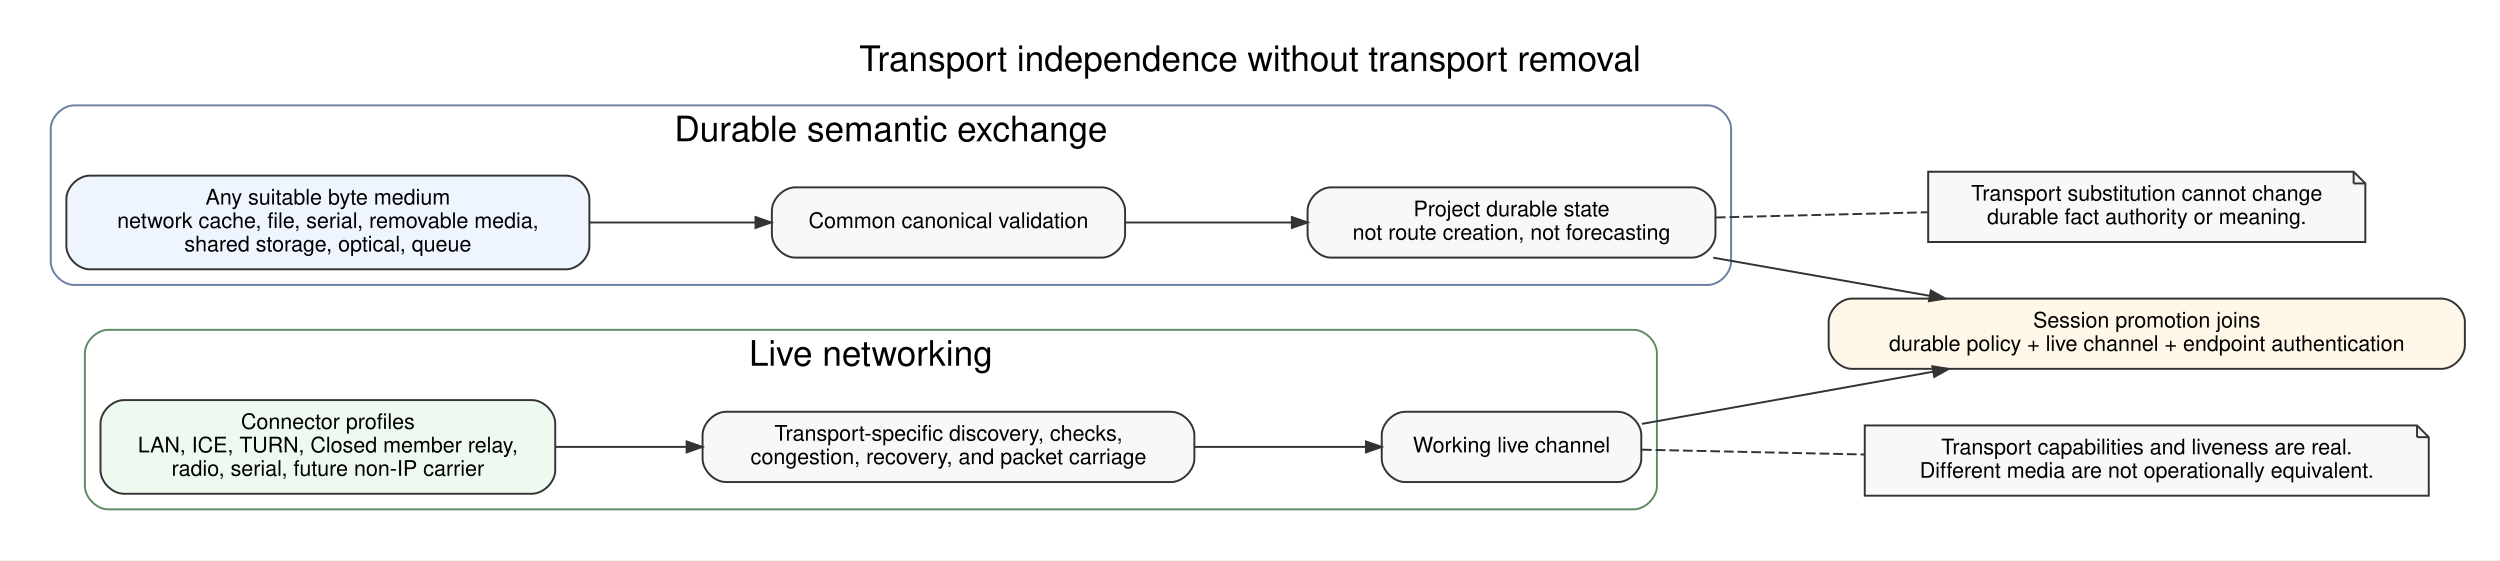
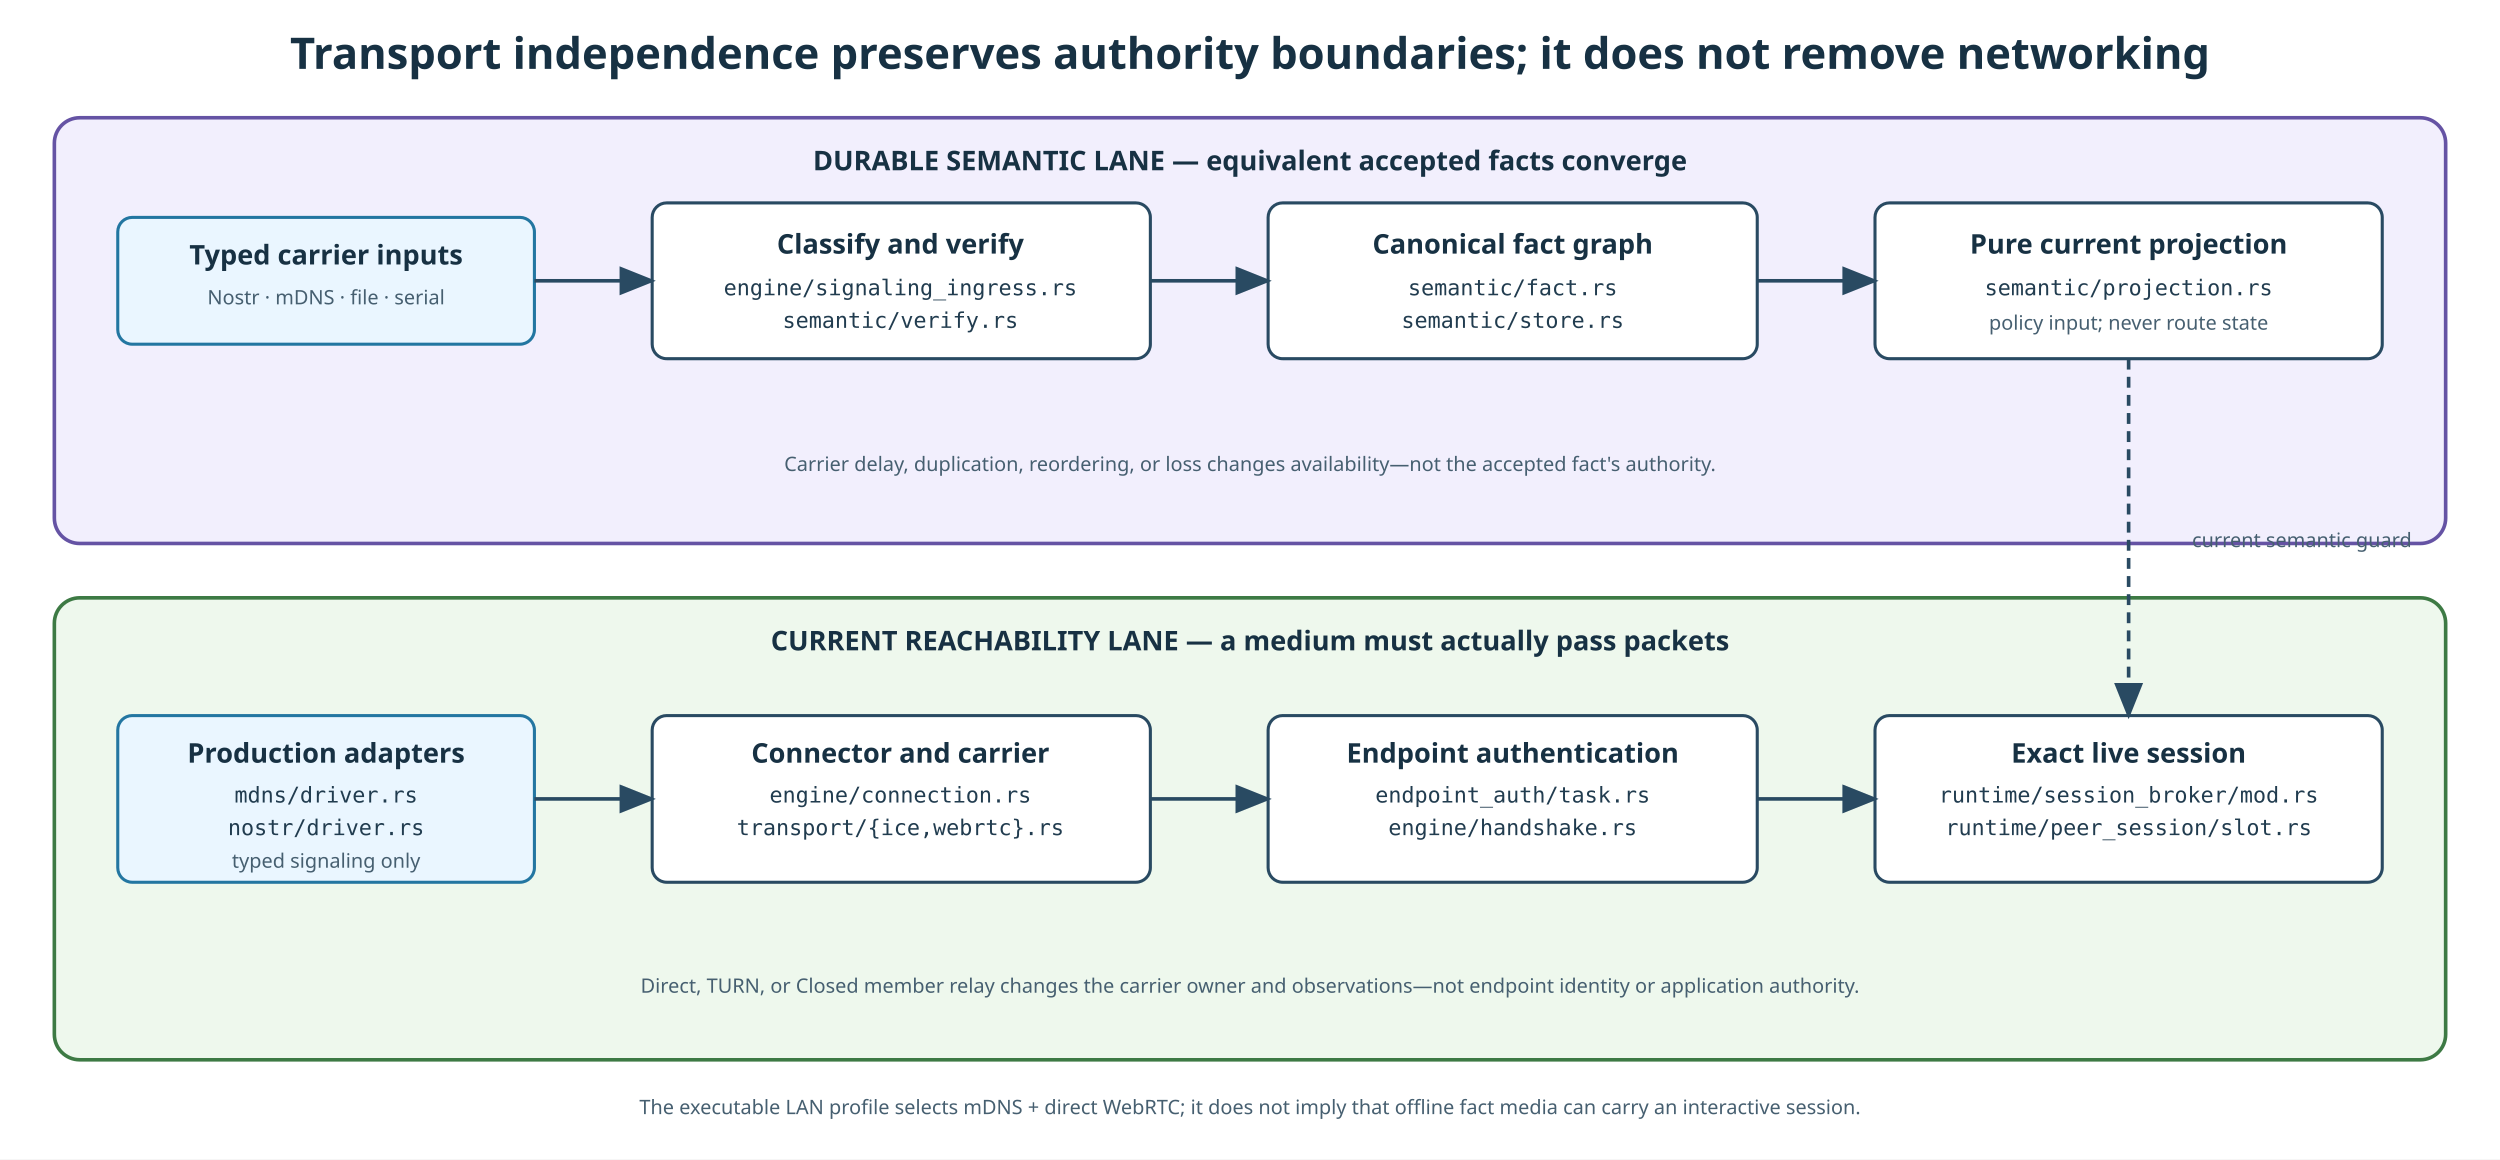
- <svg xmlns="http://www.w3.org/2000/svg" width="1281pt" height="287pt" viewBox="0.00 0.00 1281.00 287.00">
-   <g id="graph0" class="graph" transform="scale(1 1) rotate(0) translate(18 269)">
-     <polygon fill="white" stroke="transparent" points="-18,18 -18,-269 1263,-269 1263,18 -18,18" />
-     <text text-anchor="middle" x="622.5" y="-232.6" font-family="Helvetica,sans-Serif" font-size="18.00">Transport independence without transport removal</text>
-     <g id="clust1" class="cluster">
-       <path fill="white" stroke="#6a7fa3" d="M20,-123C20,-123 857,-123 857,-123 863,-123 869,-129 869,-135 869,-135 869,-203 869,-203 869,-209 863,-215 857,-215 857,-215 20,-215 20,-215 14,-215 8,-209 8,-203 8,-203 8,-135 8,-135 8,-129 14,-123 20,-123" />
-       <text text-anchor="middle" x="438.5" y="-196.6" font-family="Helvetica,sans-Serif" font-size="18.00">Durable semantic exchange</text>
-     </g>
-     <g id="clust2" class="cluster">
-       <path fill="white" stroke="#5e8b62" d="M37.5,-8C37.5,-8 819,-8 819,-8 825,-8 831,-14 831,-20 831,-20 831,-88 831,-88 831,-94 825,-100 819,-100 819,-100 37.5,-100 37.5,-100 31.5,-100 25.5,-94 25.5,-88 25.5,-88 25.5,-20 25.5,-20 25.5,-14 31.5,-8 37.5,-8" />
-       <text text-anchor="middle" x="428.25" y="-81.6" font-family="Helvetica,sans-Serif" font-size="18.00">Live networking</text>
-     </g>
-     <g id="node1" class="node">
-       <path fill="#eef5ff" stroke="#333333" d="M272,-179C272,-179 28,-179 28,-179 22,-179 16,-173 16,-167 16,-167 16,-143 16,-143 16,-137 22,-131 28,-131 28,-131 272,-131 272,-131 278,-131 284,-137 284,-143 284,-143 284,-167 284,-167 284,-173 278,-179 272,-179" />
-       <text text-anchor="middle" x="150" y="-164.2" font-family="Helvetica,sans-Serif" font-size="11.00">Any suitable byte medium</text>
-       <text text-anchor="middle" x="150" y="-152.2" font-family="Helvetica,sans-Serif" font-size="11.00">network cache, file, serial, removable media,</text>
-       <text text-anchor="middle" x="150" y="-140.2" font-family="Helvetica,sans-Serif" font-size="11.00">shared storage, optical, queue</text>
-     </g>
-     <g id="node2" class="node">
-       <path fill="#f8f8f8" stroke="#333333" d="M546.5,-173C546.5,-173 389.5,-173 389.5,-173 383.5,-173 377.5,-167 377.5,-161 377.5,-161 377.5,-149 377.5,-149 377.5,-143 383.5,-137 389.5,-137 389.5,-137 546.5,-137 546.5,-137 552.5,-137 558.5,-143 558.5,-149 558.5,-149 558.5,-161 558.5,-161 558.5,-167 552.5,-173 546.5,-173" />
-       <text text-anchor="middle" x="468" y="-152.2" font-family="Helvetica,sans-Serif" font-size="11.00">Common canonical validation</text>
-     </g>
-     <g id="edge1" class="edge">
-       <path fill="none" stroke="#333333" d="M284.1,-155C312.53,-155 342.06,-155 368.89,-155" />
-       <polygon fill="#333333" stroke="#333333" points="369.13,-157.8 377.13,-155 369.13,-152.2 369.13,-157.8" />
-     </g>
-     <g id="node3" class="node">
-       <path fill="#f8f8f8" stroke="#333333" d="M849,-173C849,-173 664,-173 664,-173 658,-173 652,-167 652,-161 652,-161 652,-149 652,-149 652,-143 658,-137 664,-137 664,-137 849,-137 849,-137 855,-137 861,-143 861,-149 861,-149 861,-161 861,-161 861,-167 855,-173 849,-173" />
-       <text text-anchor="middle" x="756.5" y="-158.2" font-family="Helvetica,sans-Serif" font-size="11.00">Project durable state</text>
-       <text text-anchor="middle" x="756.5" y="-146.2" font-family="Helvetica,sans-Serif" font-size="11.00">not route creation, not forecasting</text>
-     </g>
-     <g id="edge2" class="edge">
-       <path fill="none" stroke="#333333" d="M558.86,-155C585.75,-155 615.56,-155 643.68,-155" />
-       <polygon fill="#333333" stroke="#333333" points="643.95,-157.8 651.95,-155 643.95,-152.2 643.95,-157.8" />
-     </g>
-     <g id="node7" class="node">
-       <path fill="#fff7e8" stroke="#333333" d="M1233,-116C1233,-116 931,-116 931,-116 925,-116 919,-110 919,-104 919,-104 919,-92 919,-92 919,-86 925,-80 931,-80 931,-80 1233,-80 1233,-80 1239,-80 1245,-86 1245,-92 1245,-92 1245,-104 1245,-104 1245,-110 1239,-116 1233,-116" />
-       <text text-anchor="middle" x="1082" y="-101.2" font-family="Helvetica,sans-Serif" font-size="11.00">Session promotion joins</text>
-       <text text-anchor="middle" x="1082" y="-89.2" font-family="Helvetica,sans-Serif" font-size="11.00">durable policy + live channel + endpoint authentication</text>
-     </g>
-     <g id="edge5" class="edge">
-       <path fill="none" stroke="#333333" d="M859.86,-136.96C895.14,-130.75 934.79,-123.76 970.68,-117.44" />
-       <polygon fill="#333333" stroke="#333333" points="971.36,-120.16 978.75,-116.02 970.39,-114.65 971.36,-120.16" />
-     </g>
-     <g id="node8" class="node">
-       <polygon fill="#f8f8f8" stroke="#333333" points="1188,-181 970,-181 970,-145 1194,-145 1194,-175 1188,-181" />
-       <polyline fill="none" stroke="#333333" points="1188,-181 1188,-175 " />
-       <polyline fill="none" stroke="#333333" points="1194,-175 1188,-175 " />
-       <text text-anchor="middle" x="1082" y="-166.2" font-family="Helvetica,sans-Serif" font-size="11.00">Transport substitution cannot change</text>
-       <text text-anchor="middle" x="1082" y="-154.2" font-family="Helvetica,sans-Serif" font-size="11.00">durable fact authority or meaning.</text>
-     </g>
-     <g id="edge7" class="edge">
-       <path fill="none" stroke="#333333" stroke-dasharray="5,2" d="M861.19,-157.56C895.84,-158.42 934.59,-159.38 969.79,-160.25" />
-     </g>
-     <g id="node4" class="node">
-       <path fill="#eefaf0" stroke="#333333" d="M254.5,-64C254.5,-64 45.5,-64 45.5,-64 39.5,-64 33.5,-58 33.5,-52 33.5,-52 33.5,-28 33.5,-28 33.5,-22 39.5,-16 45.5,-16 45.5,-16 254.5,-16 254.5,-16 260.5,-16 266.5,-22 266.5,-28 266.5,-28 266.5,-52 266.5,-52 266.5,-58 260.5,-64 254.5,-64" />
-       <text text-anchor="middle" x="150" y="-49.2" font-family="Helvetica,sans-Serif" font-size="11.00">Connector profiles</text>
-       <text text-anchor="middle" x="150" y="-37.2" font-family="Helvetica,sans-Serif" font-size="11.00">LAN, ICE, TURN, Closed member relay,</text>
-       <text text-anchor="middle" x="150" y="-25.2" font-family="Helvetica,sans-Serif" font-size="11.00">radio, serial, future non-IP carrier</text>
-     </g>
-     <g id="node5" class="node">
-       <path fill="#f8f8f8" stroke="#333333" d="M582,-58C582,-58 354,-58 354,-58 348,-58 342,-52 342,-46 342,-46 342,-34 342,-34 342,-28 348,-22 354,-22 354,-22 582,-22 582,-22 588,-22 594,-28 594,-34 594,-34 594,-46 594,-46 594,-52 588,-58 582,-58" />
-       <text text-anchor="middle" x="468" y="-43.2" font-family="Helvetica,sans-Serif" font-size="11.00">Transport-specific discovery, checks,</text>
-       <text text-anchor="middle" x="468" y="-31.2" font-family="Helvetica,sans-Serif" font-size="11.00">congestion, recovery, and packet carriage</text>
-     </g>
-     <g id="edge3" class="edge">
-       <path fill="none" stroke="#333333" d="M266.87,-40C288.6,-40 311.47,-40 333.68,-40" />
-       <polygon fill="#333333" stroke="#333333" points="333.83,-42.8 341.83,-40 333.83,-37.2 333.83,-42.8" />
-     </g>
-     <g id="node6" class="node">
-       <path fill="#f8f8f8" stroke="#333333" d="M811,-58C811,-58 702,-58 702,-58 696,-58 690,-52 690,-46 690,-46 690,-34 690,-34 690,-28 696,-22 702,-22 702,-22 811,-22 811,-22 817,-22 823,-28 823,-34 823,-34 823,-46 823,-46 823,-52 817,-58 811,-58" />
-       <text text-anchor="middle" x="756.5" y="-37.2" font-family="Helvetica,sans-Serif" font-size="11.00">Working live channel</text>
-     </g>
-     <g id="edge4" class="edge">
-       <path fill="none" stroke="#333333" d="M594.25,-40C624.13,-40 655.08,-40 681.77,-40" />
-       <polygon fill="#333333" stroke="#333333" points="681.91,-42.8 689.91,-40 681.91,-37.2 681.91,-42.8" />
-     </g>
-     <g id="edge6" class="edge">
-       <path fill="none" stroke="#333333" d="M823.35,-51.81C866.14,-59.48 922.94,-69.66 972.32,-78.51" />
-       <polygon fill="#333333" stroke="#333333" points="972.12,-81.32 980.49,-79.98 973.11,-75.81 972.12,-81.32" />
-     </g>
-     <g id="node9" class="node">
-       <polygon fill="#f8f8f8" stroke="#333333" points="1220.5,-51 937.5,-51 937.5,-15 1226.5,-15 1226.5,-45 1220.5,-51" />
-       <polyline fill="none" stroke="#333333" points="1220.5,-51 1220.5,-45 " />
-       <polyline fill="none" stroke="#333333" points="1226.5,-45 1220.5,-45 " />
-       <text text-anchor="middle" x="1082" y="-36.2" font-family="Helvetica,sans-Serif" font-size="11.00">Transport capabilities and liveness are real.</text>
-       <text text-anchor="middle" x="1082" y="-24.2" font-family="Helvetica,sans-Serif" font-size="11.00">Different media are not operationally equivalent.</text>
-     </g>
-     <g id="edge8" class="edge">
-       <path fill="none" stroke="#333333" stroke-dasharray="5,2" d="M823.35,-38.58C856.33,-37.86 897.63,-36.97 937.44,-36.11" />
-     </g>
-   </g>
+ <svg xmlns="http://www.w3.org/2000/svg" width="1380" height="640" viewBox="0 0 1380 640" role="img" aria-labelledby="title desc">
+   <defs>
+     <marker id="a" markerWidth="10" markerHeight="8" refX="9" refY="4" orient="auto">
+       <path d="M0 0L10 4L0 8z" fill="#294a62" />
+     </marker>
+     <style>.title{font:700 24px sans-serif;fill:#173143}.lane{stroke-width:2;rx:14}.semantic{fill:#f2effd;stroke:#6553a4}.runtime{fill:#eef8ed;stroke:#3d7a44}.carrier{fill:#eaf6ff;stroke:#2376a1;stroke-width:1.7;rx:8}.box{fill:white;stroke:#294a62;stroke-width:1.7;rx:8}.h{font:700 15px sans-serif;fill:#173143}.t{font:12px monospace;fill:#213c4f}.s{font:11px sans-serif;fill:#465f70}.edge{fill:none;stroke:#294a62;stroke-width:2;marker-end:url(#a)}.dash{stroke-dasharray:6 4}</style>
+   </defs>
+   <rect width="1380" height="640" fill="white" />
+   <text class="title" x="690" y="38" text-anchor="middle">Transport independence preserves authority boundaries; it does not remove networking</text>
+   <rect class="lane semantic" x="30" y="65" width="1320" height="235" />
+   <text class="h" x="690" y="94" text-anchor="middle">DURABLE SEMANTIC LANE — equivalent accepted facts converge</text>
+   <rect class="carrier" x="65" y="120" width="230" height="70" />
+   <text class="h" x="180" y="146" text-anchor="middle">Typed carrier inputs</text>
+   <text class="s" x="180" y="168" text-anchor="middle">Nostr · mDNS · file · serial</text>
+   <rect class="box" x="360" y="112" width="275" height="86" />
+   <text class="h" x="497" y="140" text-anchor="middle">Classify and verify</text>
+   <text class="t" x="497" y="163" text-anchor="middle">engine/signaling_ingress.rs</text>
+   <text class="t" x="497" y="181" text-anchor="middle">semantic/verify.rs</text>
+   <rect class="box" x="700" y="112" width="270" height="86" />
+   <text class="h" x="835" y="140" text-anchor="middle">Canonical fact graph</text>
+   <text class="t" x="835" y="163" text-anchor="middle">semantic/fact.rs</text>
+   <text class="t" x="835" y="181" text-anchor="middle">semantic/store.rs</text>
+   <rect class="box" x="1035" y="112" width="280" height="86" />
+   <text class="h" x="1175" y="140" text-anchor="middle">Pure current projection</text>
+   <text class="t" x="1175" y="163" text-anchor="middle">semantic/projection.rs</text>
+   <text class="s" x="1175" y="182" text-anchor="middle">policy input; never route state</text>
+   <path class="edge" d="M295 155H360" />
+   <path class="edge" d="M635 155H700" />
+   <path class="edge" d="M970 155H1035" />
+   <text class="s" x="690" y="260" text-anchor="middle">Carrier delay, duplication, reordering, or loss changes availability—not the accepted fact's authority.</text>
+   <rect class="lane runtime" x="30" y="330" width="1320" height="255" />
+   <text class="h" x="690" y="359" text-anchor="middle">CURRENT REACHABILITY LANE — a medium must actually pass packets</text>
+   <rect class="carrier" x="65" y="395" width="230" height="92" />
+   <text class="h" x="180" y="421" text-anchor="middle">Production adapters</text>
+   <text class="t" x="180" y="443" text-anchor="middle">mdns/driver.rs</text>
+   <text class="t" x="180" y="461" text-anchor="middle">nostr/driver.rs</text>
+   <text class="s" x="180" y="479" text-anchor="middle">typed signaling only</text>
+   <rect class="box" x="360" y="395" width="275" height="92" />
+   <text class="h" x="497" y="421" text-anchor="middle">Connector and carrier</text>
+   <text class="t" x="497" y="443" text-anchor="middle">engine/connection.rs</text>
+   <text class="t" x="497" y="461" text-anchor="middle">transport/{ice,webrtc}.rs</text>
+   <rect class="box" x="700" y="395" width="270" height="92" />
+   <text class="h" x="835" y="421" text-anchor="middle">Endpoint authentication</text>
+   <text class="t" x="835" y="443" text-anchor="middle">endpoint_auth/task.rs</text>
+   <text class="t" x="835" y="461" text-anchor="middle">engine/handshake.rs</text>
+   <rect class="box" x="1035" y="395" width="280" height="92" />
+   <text class="h" x="1175" y="421" text-anchor="middle">Exact live session</text>
+   <text class="t" x="1175" y="443" text-anchor="middle">runtime/session_broker/mod.rs</text>
+   <text class="t" x="1175" y="461" text-anchor="middle">runtime/peer_session/slot.rs</text>
+   <path class="edge" d="M295 441H360" />
+   <path class="edge" d="M635 441H700" />
+   <path class="edge" d="M970 441H1035" />
+   <path class="edge dash" d="M1175 198V395" />
+   <text class="s" x="1210" y="302">current semantic guard</text>
+   <text class="s" x="690" y="548" text-anchor="middle">Direct, TURN, or Closed member relay changes the carrier owner and observations—not endpoint identity or application authority.</text>
+   <text class="s" x="690" y="615" text-anchor="middle">The executable LAN profile selects mDNS + direct WebRTC; it does not imply that offline fact media can carry an interactive session.</text>
</svg>
